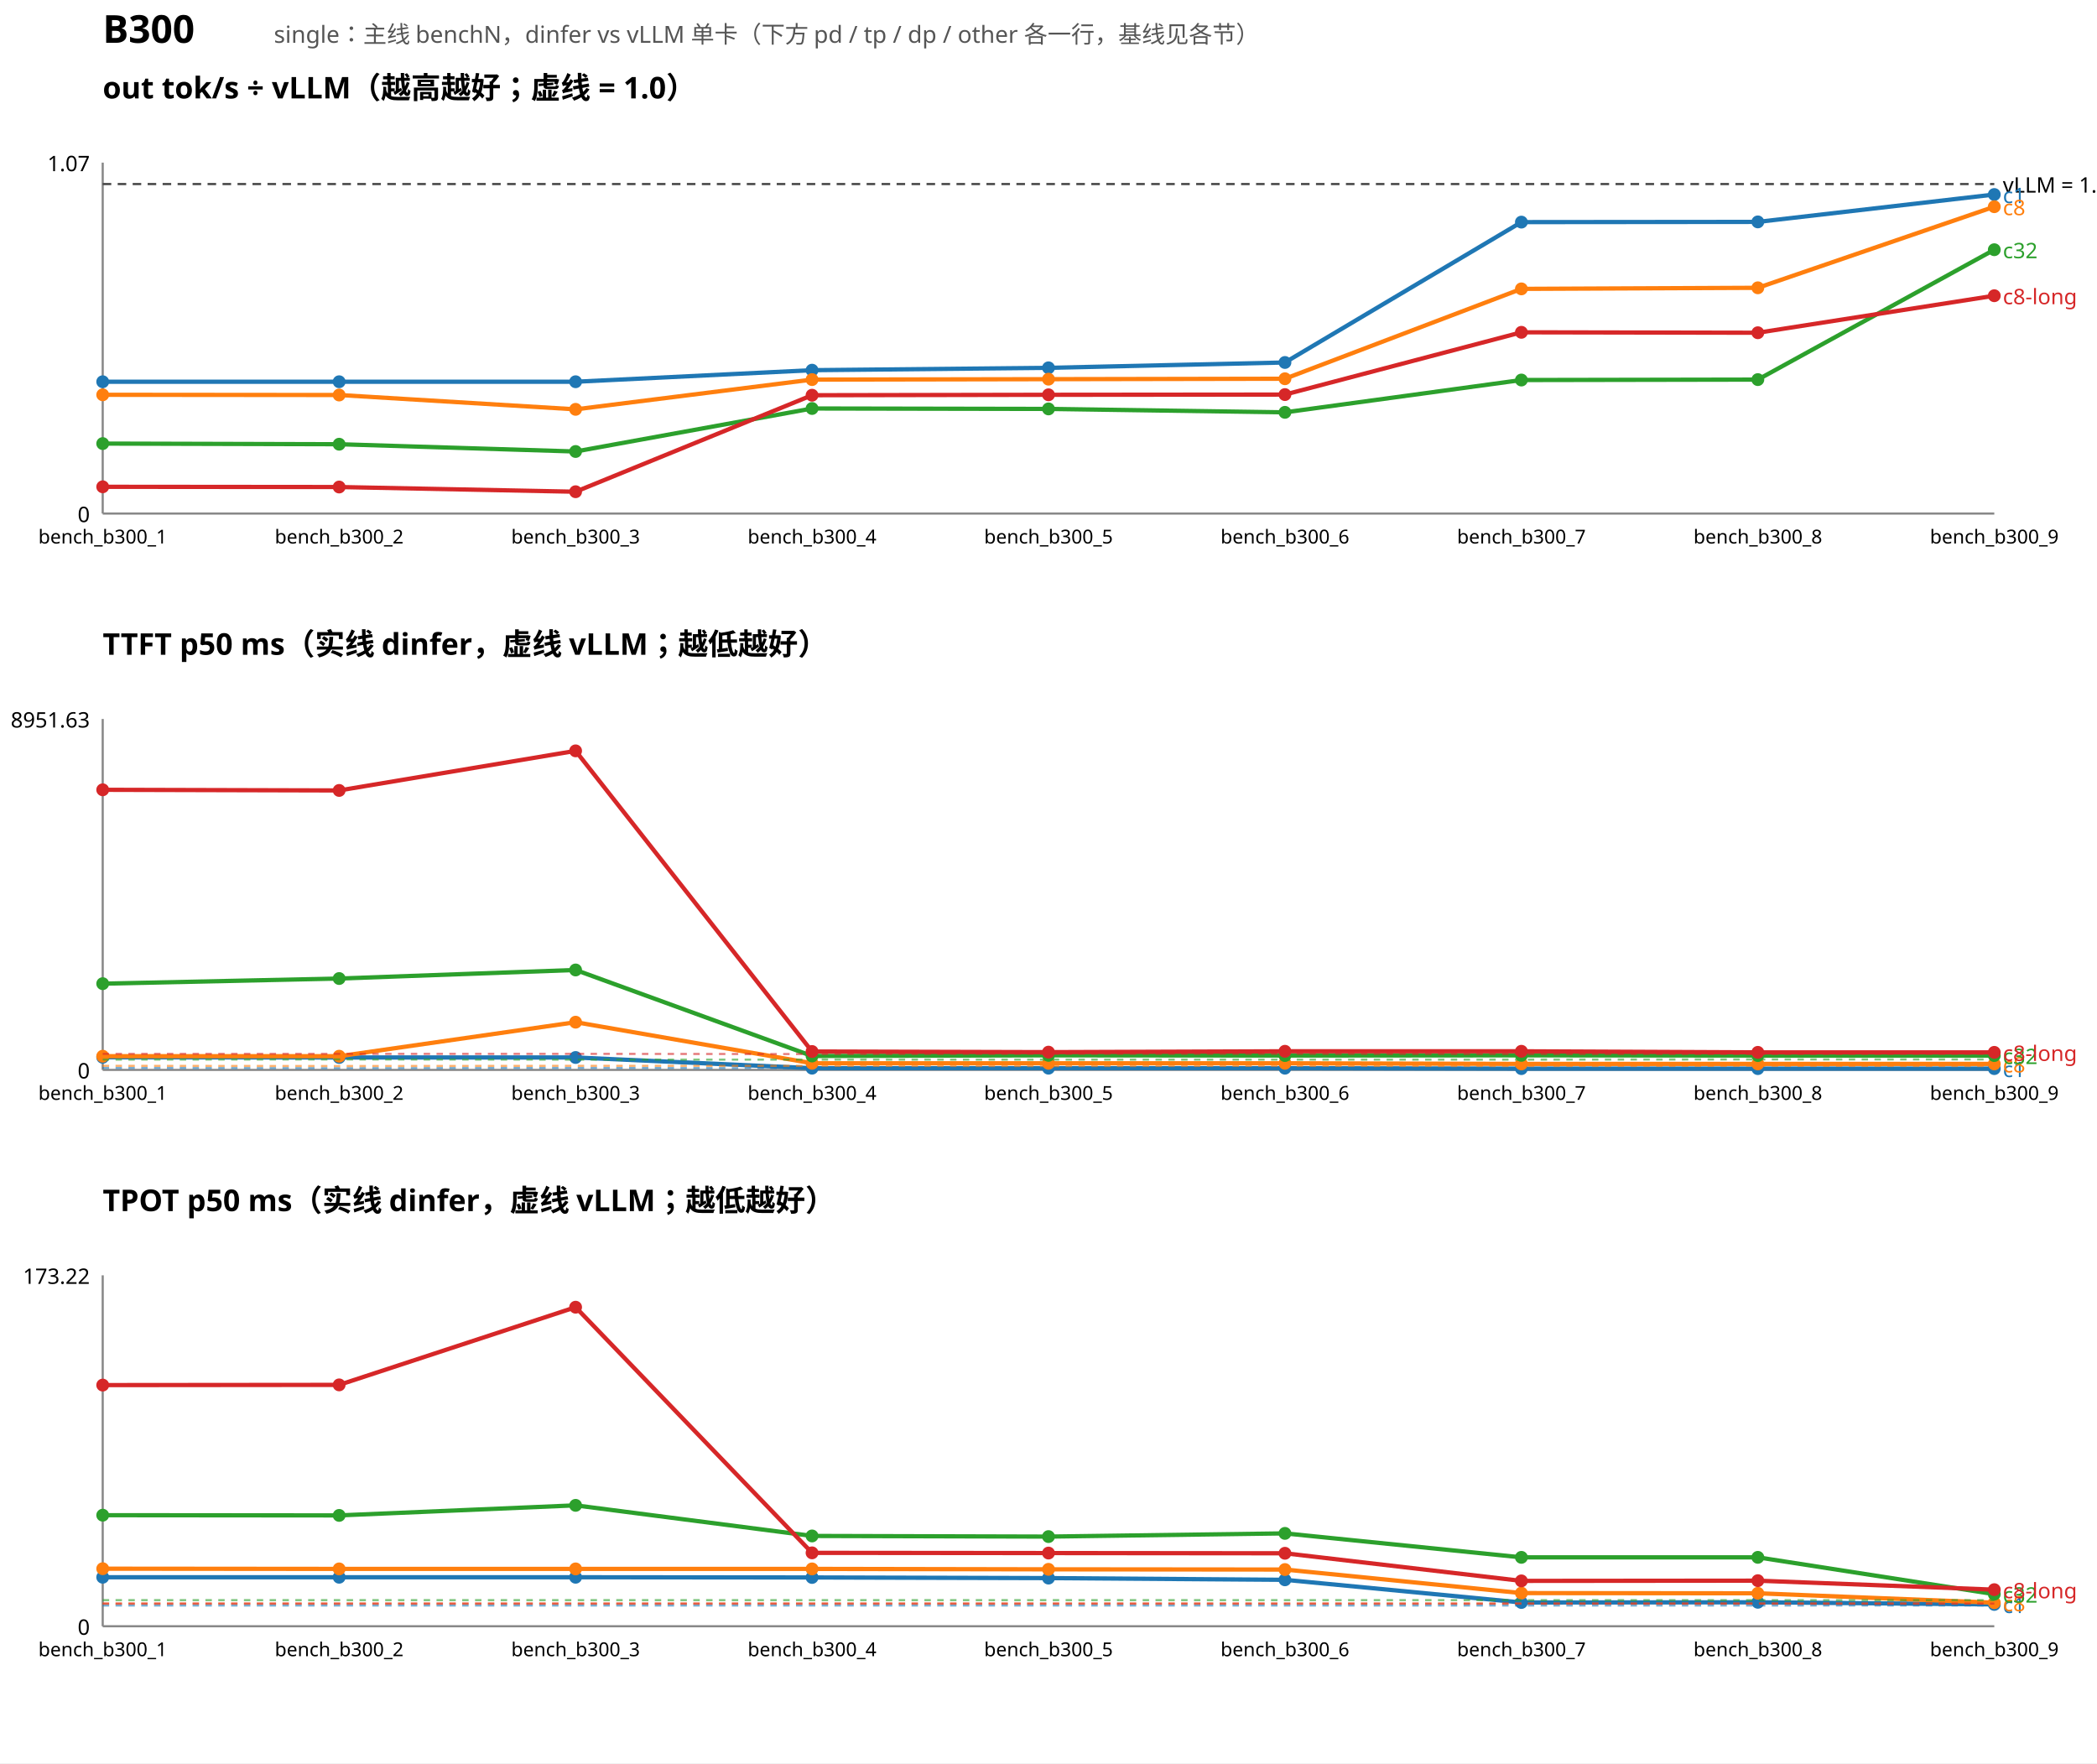
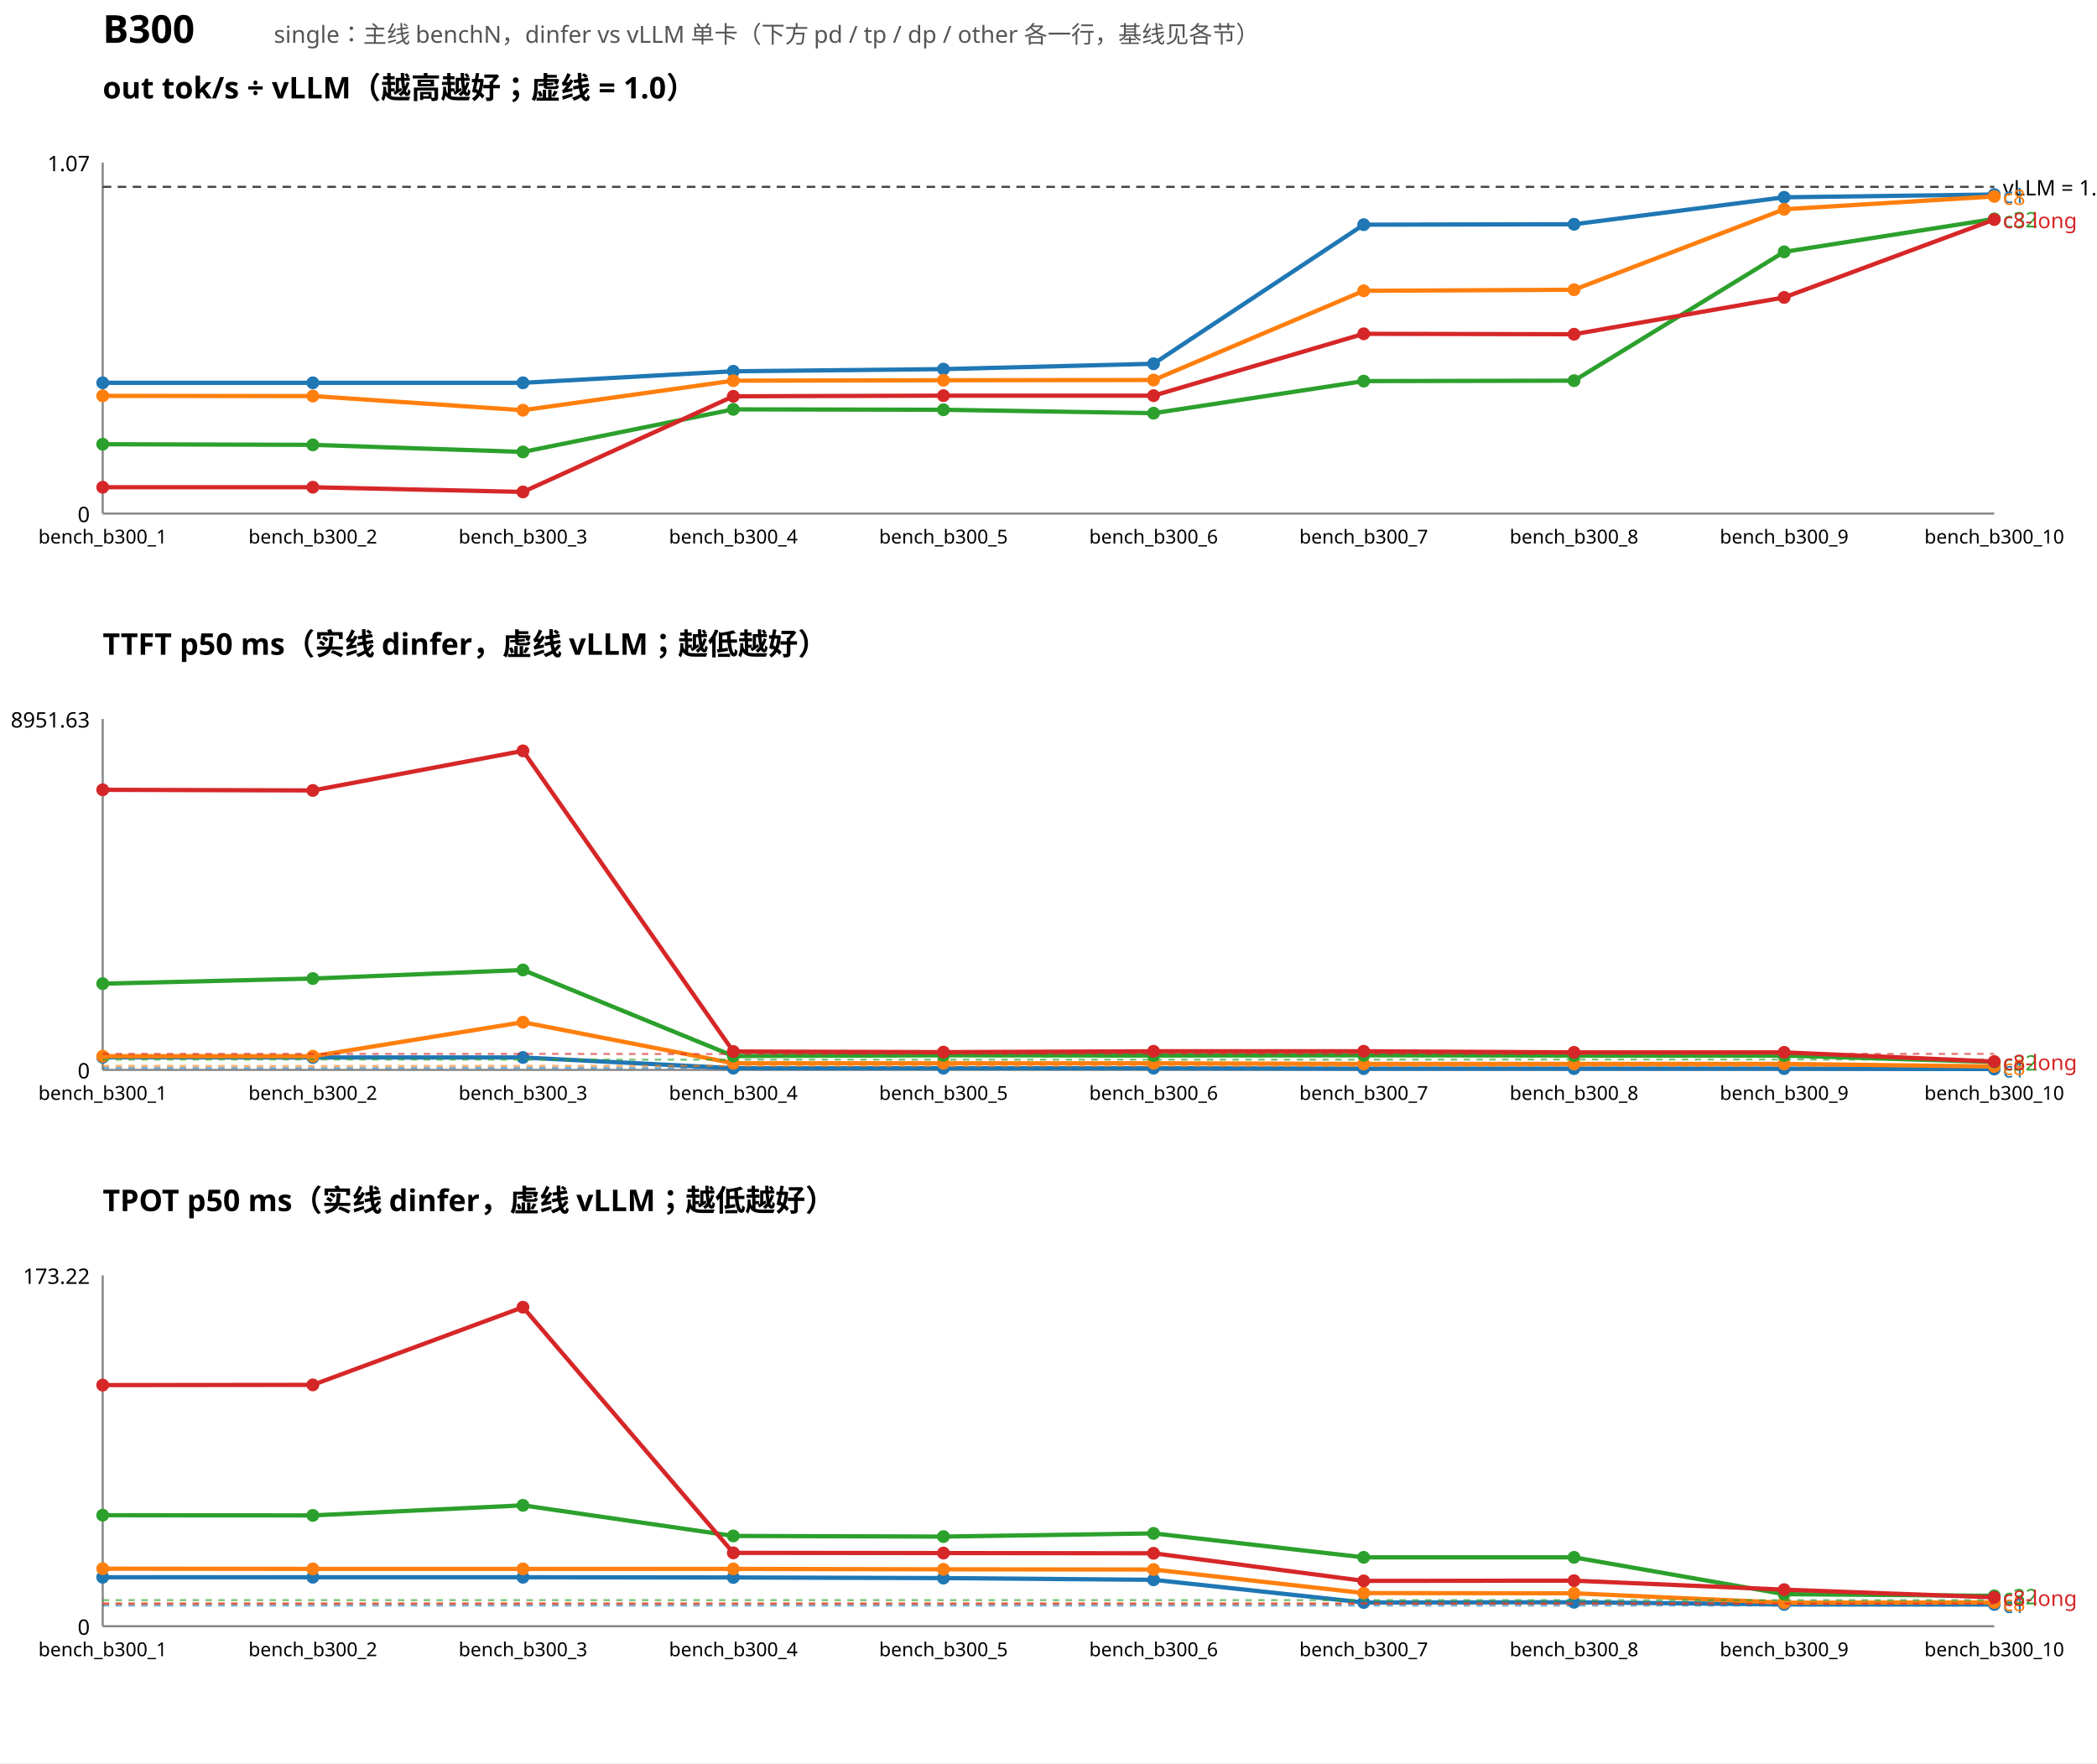
<svg xmlns="http://www.w3.org/2000/svg" width="980" height="824" font-family="sans-serif">
  <rect width="980" height="824" fill="white" />
  <text x="48" y="20" font-size="18" font-weight="bold">B300</text>
  <text x="128" y="20" font-size="11" fill="#555">single：主线 benchN，dinfer vs vLLM 单卡（下方 pd / tp / dp / other 各一行，基线见各节）</text>
  <text x="48" y="46" font-size="14" font-weight="bold">out tok/s ÷ vLLM（越高越好；虚线 = 1.0）</text>
  <line x1="48" y1="240.0" x2="932" y2="240.0" stroke="#888" />
  <line x1="48" y1="76" x2="48" y2="240.0" stroke="#888" />
  <text x="42" y="80" font-size="10" text-anchor="end">1.07</text>
  <text x="42" y="244.0" font-size="10" text-anchor="end">0</text>
-   <line x1="48" y1="86.011" x2="932" y2="86.011" stroke="#444" stroke-dasharray="4 3" />
-   <text x="936" y="90.011" font-size="10">vLLM = 1.0</text>
-   <polyline points="48.0,178.4 158.5,178.4 269.0,178.4 379.5,173.0 490.0,171.9 600.5,169.4 711.0,103.8 821.5,103.7 932.0,90.9" fill="none" stroke="#1f77b4" stroke-width="2" />
-   <circle cx="48.0" cy="178.4" r="3" fill="#1f77b4" />
-   <circle cx="158.5" cy="178.4" r="3" fill="#1f77b4" />
-   <circle cx="269.0" cy="178.4" r="3" fill="#1f77b4" />
-   <circle cx="379.5" cy="173.0" r="3" fill="#1f77b4" />
-   <circle cx="490.0" cy="171.9" r="3" fill="#1f77b4" />
-   <circle cx="600.5" cy="169.4" r="3" fill="#1f77b4" />
-   <circle cx="711.0" cy="103.8" r="3" fill="#1f77b4" />
-   <circle cx="821.5" cy="103.7" r="3" fill="#1f77b4" />
+   <line x1="48" y1="87.321" x2="932" y2="87.321" stroke="#444" stroke-dasharray="4 3" />
+   <text x="936" y="91.321" font-size="10">vLLM = 1.0</text>
+   <polyline points="48.0,178.9 146.2,178.9 244.4,178.9 342.7,173.5 440.9,172.5 539.1,170.0 637.3,105.0 735.6,104.8 833.8,92.2 932.0,90.9" fill="none" stroke="#1f77b4" stroke-width="2" />
+   <circle cx="48.0" cy="178.9" r="3" fill="#1f77b4" />
+   <circle cx="146.2" cy="178.9" r="3" fill="#1f77b4" />
+   <circle cx="244.4" cy="178.9" r="3" fill="#1f77b4" />
+   <circle cx="342.7" cy="173.5" r="3" fill="#1f77b4" />
+   <circle cx="440.9" cy="172.5" r="3" fill="#1f77b4" />
+   <circle cx="539.1" cy="170.0" r="3" fill="#1f77b4" />
+   <circle cx="637.3" cy="105.0" r="3" fill="#1f77b4" />
+   <circle cx="735.6" cy="104.8" r="3" fill="#1f77b4" />
+   <circle cx="833.8" cy="92.2" r="3" fill="#1f77b4" />
  <circle cx="932.0" cy="90.9" r="3" fill="#1f77b4" />
  <text x="936" y="94.909" font-size="10" fill="#1f77b4">c1</text>
-   <polyline points="48.0,184.5 158.5,184.6 269.0,191.3 379.5,177.4 490.0,177.2 600.5,177.0 711.0,135.0 821.5,134.5 932.0,96.6" fill="none" stroke="#ff7f0e" stroke-width="2" />
-   <circle cx="48.0" cy="184.5" r="3" fill="#ff7f0e" />
-   <circle cx="158.5" cy="184.6" r="3" fill="#ff7f0e" />
-   <circle cx="269.0" cy="191.3" r="3" fill="#ff7f0e" />
-   <circle cx="379.5" cy="177.4" r="3" fill="#ff7f0e" />
-   <circle cx="490.0" cy="177.2" r="3" fill="#ff7f0e" />
-   <circle cx="600.5" cy="177.0" r="3" fill="#ff7f0e" />
-   <circle cx="711.0" cy="135.0" r="3" fill="#ff7f0e" />
-   <circle cx="821.5" cy="134.5" r="3" fill="#ff7f0e" />
-   <circle cx="932.0" cy="96.6" r="3" fill="#ff7f0e" />
-   <text x="936" y="100.561" font-size="10" fill="#ff7f0e">c8</text>
-   <polyline points="48.0,207.3 158.5,207.6 269.0,211.0 379.5,190.9 490.0,191.1 600.5,192.7 711.0,177.6 821.5,177.4 932.0,116.7" fill="none" stroke="#2ca02c" stroke-width="2" />
-   <circle cx="48.0" cy="207.3" r="3" fill="#2ca02c" />
-   <circle cx="158.5" cy="207.6" r="3" fill="#2ca02c" />
-   <circle cx="269.0" cy="211.0" r="3" fill="#2ca02c" />
-   <circle cx="379.5" cy="190.9" r="3" fill="#2ca02c" />
-   <circle cx="490.0" cy="191.1" r="3" fill="#2ca02c" />
-   <circle cx="600.5" cy="192.7" r="3" fill="#2ca02c" />
-   <circle cx="711.0" cy="177.6" r="3" fill="#2ca02c" />
-   <circle cx="821.5" cy="177.4" r="3" fill="#2ca02c" />
-   <circle cx="932.0" cy="116.7" r="3" fill="#2ca02c" />
-   <text x="936" y="120.673" font-size="10" fill="#2ca02c">c32</text>
-   <polyline points="48.0,227.5 158.5,227.6 269.0,229.8 379.5,184.7 490.0,184.5 600.5,184.4 711.0,155.3 821.5,155.5 932.0,138.2" fill="none" stroke="#d62728" stroke-width="2" />
-   <circle cx="48.0" cy="227.5" r="3" fill="#d62728" />
-   <circle cx="158.5" cy="227.6" r="3" fill="#d62728" />
-   <circle cx="269.0" cy="229.8" r="3" fill="#d62728" />
-   <circle cx="379.5" cy="184.7" r="3" fill="#d62728" />
-   <circle cx="490.0" cy="184.5" r="3" fill="#d62728" />
-   <circle cx="600.5" cy="184.4" r="3" fill="#d62728" />
-   <circle cx="711.0" cy="155.3" r="3" fill="#d62728" />
-   <circle cx="821.5" cy="155.5" r="3" fill="#d62728" />
-   <circle cx="932.0" cy="138.2" r="3" fill="#d62728" />
-   <text x="936" y="142.173" font-size="10" fill="#d62728">c8-long</text>
+   <polyline points="48.0,185.0 146.2,185.1 244.4,191.7 342.7,177.9 440.9,177.7 539.1,177.6 637.3,135.9 735.6,135.4 833.8,97.8 932.0,91.8" fill="none" stroke="#ff7f0e" stroke-width="2" />
+   <circle cx="48.0" cy="185.0" r="3" fill="#ff7f0e" />
+   <circle cx="146.2" cy="185.1" r="3" fill="#ff7f0e" />
+   <circle cx="244.4" cy="191.7" r="3" fill="#ff7f0e" />
+   <circle cx="342.7" cy="177.9" r="3" fill="#ff7f0e" />
+   <circle cx="440.9" cy="177.7" r="3" fill="#ff7f0e" />
+   <circle cx="539.1" cy="177.6" r="3" fill="#ff7f0e" />
+   <circle cx="637.3" cy="135.9" r="3" fill="#ff7f0e" />
+   <circle cx="735.6" cy="135.4" r="3" fill="#ff7f0e" />
+   <circle cx="833.8" cy="97.8" r="3" fill="#ff7f0e" />
+   <circle cx="932.0" cy="91.8" r="3" fill="#ff7f0e" />
+   <text x="936" y="95.761" font-size="10" fill="#ff7f0e">c8</text>
+   <polyline points="48.0,207.6 146.2,207.9 244.4,211.2 342.7,191.3 440.9,191.5 539.1,193.1 637.3,178.1 735.6,177.9 833.8,117.7 932.0,102.3" fill="none" stroke="#2ca02c" stroke-width="2" />
+   <circle cx="48.0" cy="207.6" r="3" fill="#2ca02c" />
+   <circle cx="146.2" cy="207.9" r="3" fill="#2ca02c" />
+   <circle cx="244.4" cy="211.2" r="3" fill="#2ca02c" />
+   <circle cx="342.7" cy="191.3" r="3" fill="#2ca02c" />
+   <circle cx="440.9" cy="191.5" r="3" fill="#2ca02c" />
+   <circle cx="539.1" cy="193.1" r="3" fill="#2ca02c" />
+   <circle cx="637.3" cy="178.1" r="3" fill="#2ca02c" />
+   <circle cx="735.6" cy="177.9" r="3" fill="#2ca02c" />
+   <circle cx="833.8" cy="117.7" r="3" fill="#2ca02c" />
+   <circle cx="932.0" cy="102.3" r="3" fill="#2ca02c" />
+   <text x="936" y="106.278" font-size="10" fill="#2ca02c">c32</text>
+   <polyline points="48.0,227.7 146.2,227.7 244.4,229.9 342.7,185.2 440.9,184.9 539.1,184.9 637.3,156.0 735.6,156.2 833.8,139.0 932.0,102.6" fill="none" stroke="#d62728" stroke-width="2" />
+   <circle cx="48.0" cy="227.7" r="3" fill="#d62728" />
+   <circle cx="146.2" cy="227.7" r="3" fill="#d62728" />
+   <circle cx="244.4" cy="229.9" r="3" fill="#d62728" />
+   <circle cx="342.7" cy="185.2" r="3" fill="#d62728" />
+   <circle cx="440.9" cy="184.9" r="3" fill="#d62728" />
+   <circle cx="539.1" cy="184.9" r="3" fill="#d62728" />
+   <circle cx="637.3" cy="156.0" r="3" fill="#d62728" />
+   <circle cx="735.6" cy="156.2" r="3" fill="#d62728" />
+   <circle cx="833.8" cy="139.0" r="3" fill="#d62728" />
+   <circle cx="932.0" cy="102.6" r="3" fill="#d62728" />
+   <text x="936" y="106.635" font-size="10" fill="#d62728">c8-long</text>
  <text x="48.0" y="254.0" font-size="9" text-anchor="middle">bench_b300_1</text>
-   <text x="158.5" y="254.0" font-size="9" text-anchor="middle">bench_b300_2</text>
-   <text x="269.0" y="254.0" font-size="9" text-anchor="middle">bench_b300_3</text>
-   <text x="379.5" y="254.0" font-size="9" text-anchor="middle">bench_b300_4</text>
-   <text x="490.0" y="254.0" font-size="9" text-anchor="middle">bench_b300_5</text>
-   <text x="600.5" y="254.0" font-size="9" text-anchor="middle">bench_b300_6</text>
-   <text x="711.0" y="254.0" font-size="9" text-anchor="middle">bench_b300_7</text>
-   <text x="821.5" y="254.0" font-size="9" text-anchor="middle">bench_b300_8</text>
-   <text x="932.0" y="254.0" font-size="9" text-anchor="middle">bench_b300_9</text>
+   <text x="146.2" y="254.0" font-size="9" text-anchor="middle">bench_b300_2</text>
+   <text x="244.4" y="254.0" font-size="9" text-anchor="middle">bench_b300_3</text>
+   <text x="342.7" y="254.0" font-size="9" text-anchor="middle">bench_b300_4</text>
+   <text x="440.9" y="254.0" font-size="9" text-anchor="middle">bench_b300_5</text>
+   <text x="539.1" y="254.0" font-size="9" text-anchor="middle">bench_b300_6</text>
+   <text x="637.3" y="254.0" font-size="9" text-anchor="middle">bench_b300_7</text>
+   <text x="735.6" y="254.0" font-size="9" text-anchor="middle">bench_b300_8</text>
+   <text x="833.8" y="254.0" font-size="9" text-anchor="middle">bench_b300_9</text>
+   <text x="932.0" y="254.0" font-size="9" text-anchor="middle">bench_b300_10</text>
  <text x="48" y="306" font-size="14" font-weight="bold">TTFT p50 ms（实线 dinfer，虚线 vLLM；越低越好）</text>
  <line x1="48" y1="500.0" x2="932" y2="500.0" stroke="#888" />
  <line x1="48" y1="336" x2="48" y2="500.0" stroke="#888" />
  <text x="42" y="340" font-size="10" text-anchor="end">8951.63</text>
  <text x="42" y="504.0" font-size="10" text-anchor="end">0</text>
-   <polyline points="48.0,494.1 158.5,494.2 269.0,494.2 379.5,499.2 490.0,499.2 600.5,499.2 711.0,499.4 821.5,499.4 932.0,499.4" fill="none" stroke="#1f77b4" stroke-width="2" />
+   <polyline points="48.0,494.1 146.2,494.2 244.4,494.2 342.7,499.2 440.9,499.2 539.1,499.2 637.3,499.4 735.6,499.4 833.8,499.4 932.0,499.6" fill="none" stroke="#1f77b4" stroke-width="2" />
  <circle cx="48.0" cy="494.1" r="3" fill="#1f77b4" />
-   <circle cx="158.5" cy="494.2" r="3" fill="#1f77b4" />
-   <circle cx="269.0" cy="494.2" r="3" fill="#1f77b4" />
-   <circle cx="379.5" cy="499.2" r="3" fill="#1f77b4" />
-   <circle cx="490.0" cy="499.2" r="3" fill="#1f77b4" />
-   <circle cx="600.5" cy="499.2" r="3" fill="#1f77b4" />
-   <circle cx="711.0" cy="499.4" r="3" fill="#1f77b4" />
-   <circle cx="821.5" cy="499.4" r="3" fill="#1f77b4" />
-   <circle cx="932.0" cy="499.4" r="3" fill="#1f77b4" />
-   <polyline points="48.0,499.1 158.5,499.2 269.0,499.1 379.5,499.2 490.0,499.2 600.5,499.1 711.0,499.2 821.5,499.1 932.0,499.1" fill="none" stroke="#1f77b4" stroke-width="1" stroke-dasharray="3 3" opacity="0.6" />
-   <text x="936" y="503.355" font-size="10" fill="#1f77b4">c1</text>
-   <polyline points="48.0,493.6 158.5,493.6 269.0,477.7 379.5,496.9 490.0,496.9 600.5,496.9 711.0,497.2 821.5,497.2 932.0,497.2" fill="none" stroke="#ff7f0e" stroke-width="2" />
+   <circle cx="146.2" cy="494.2" r="3" fill="#1f77b4" />
+   <circle cx="244.4" cy="494.2" r="3" fill="#1f77b4" />
+   <circle cx="342.7" cy="499.2" r="3" fill="#1f77b4" />
+   <circle cx="440.9" cy="499.2" r="3" fill="#1f77b4" />
+   <circle cx="539.1" cy="499.2" r="3" fill="#1f77b4" />
+   <circle cx="637.3" cy="499.4" r="3" fill="#1f77b4" />
+   <circle cx="735.6" cy="499.4" r="3" fill="#1f77b4" />
+   <circle cx="833.8" cy="499.4" r="3" fill="#1f77b4" />
+   <circle cx="932.0" cy="499.6" r="3" fill="#1f77b4" />
+   <polyline points="48.0,499.1 146.2,499.2 244.4,499.1 342.7,499.2 440.9,499.2 539.1,499.1 637.3,499.2 735.6,499.1 833.8,499.1 932.0,499.1" fill="none" stroke="#1f77b4" stroke-width="1" stroke-dasharray="3 3" opacity="0.6" />
+   <text x="936" y="503.595" font-size="10" fill="#1f77b4">c1</text>
+   <polyline points="48.0,493.6 146.2,493.6 244.4,477.7 342.7,496.9 440.9,496.9 539.1,496.9 637.3,497.2 735.6,497.2 833.8,497.2 932.0,498.4" fill="none" stroke="#ff7f0e" stroke-width="2" />
  <circle cx="48.0" cy="493.6" r="3" fill="#ff7f0e" />
-   <circle cx="158.5" cy="493.6" r="3" fill="#ff7f0e" />
-   <circle cx="269.0" cy="477.7" r="3" fill="#ff7f0e" />
-   <circle cx="379.5" cy="496.9" r="3" fill="#ff7f0e" />
-   <circle cx="490.0" cy="496.9" r="3" fill="#ff7f0e" />
-   <circle cx="600.5" cy="496.9" r="3" fill="#ff7f0e" />
-   <circle cx="711.0" cy="497.2" r="3" fill="#ff7f0e" />
-   <circle cx="821.5" cy="497.2" r="3" fill="#ff7f0e" />
-   <circle cx="932.0" cy="497.2" r="3" fill="#ff7f0e" />
-   <polyline points="48.0,498.1 158.5,498.2 269.0,498.1 379.5,498.1 490.0,498.2 600.5,498.1 711.0,498.2 821.5,498.1 932.0,498.2" fill="none" stroke="#ff7f0e" stroke-width="1" stroke-dasharray="3 3" opacity="0.6" />
-   <text x="936" y="501.199" font-size="10" fill="#ff7f0e">c8</text>
-   <polyline points="48.0,459.7 158.5,457.3 269.0,453.3 379.5,493.5 490.0,493.2 600.5,493.3 711.0,493.2 821.5,493.3 932.0,493.3" fill="none" stroke="#2ca02c" stroke-width="2" />
+   <circle cx="146.2" cy="493.6" r="3" fill="#ff7f0e" />
+   <circle cx="244.4" cy="477.7" r="3" fill="#ff7f0e" />
+   <circle cx="342.7" cy="496.9" r="3" fill="#ff7f0e" />
+   <circle cx="440.9" cy="496.9" r="3" fill="#ff7f0e" />
+   <circle cx="539.1" cy="496.9" r="3" fill="#ff7f0e" />
+   <circle cx="637.3" cy="497.2" r="3" fill="#ff7f0e" />
+   <circle cx="735.6" cy="497.2" r="3" fill="#ff7f0e" />
+   <circle cx="833.8" cy="497.2" r="3" fill="#ff7f0e" />
+   <circle cx="932.0" cy="498.4" r="3" fill="#ff7f0e" />
+   <polyline points="48.0,498.1 146.2,498.2 244.4,498.1 342.7,498.1 440.9,498.2 539.1,498.1 637.3,498.2 735.6,498.1 833.8,498.2 932.0,498.1" fill="none" stroke="#ff7f0e" stroke-width="1" stroke-dasharray="3 3" opacity="0.6" />
+   <text x="936" y="502.426" font-size="10" fill="#ff7f0e">c8</text>
+   <polyline points="48.0,459.7 146.2,457.3 244.4,453.3 342.7,493.5 440.9,493.2 539.1,493.3 637.3,493.2 735.6,493.3 833.8,493.3 932.0,496.3" fill="none" stroke="#2ca02c" stroke-width="2" />
  <circle cx="48.0" cy="459.7" r="3" fill="#2ca02c" />
-   <circle cx="158.5" cy="457.3" r="3" fill="#2ca02c" />
-   <circle cx="269.0" cy="453.3" r="3" fill="#2ca02c" />
-   <circle cx="379.5" cy="493.5" r="3" fill="#2ca02c" />
-   <circle cx="490.0" cy="493.2" r="3" fill="#2ca02c" />
-   <circle cx="600.5" cy="493.3" r="3" fill="#2ca02c" />
-   <circle cx="711.0" cy="493.2" r="3" fill="#2ca02c" />
-   <circle cx="821.5" cy="493.3" r="3" fill="#2ca02c" />
-   <circle cx="932.0" cy="493.3" r="3" fill="#2ca02c" />
-   <polyline points="48.0,495.2 158.5,495.1 269.0,495.2 379.5,495.2 490.0,495.2 600.5,495.2 711.0,495.2 821.5,495.1 932.0,495.1" fill="none" stroke="#2ca02c" stroke-width="1" stroke-dasharray="3 3" opacity="0.6" />
-   <text x="936" y="497.271" font-size="10" fill="#2ca02c">c32</text>
-   <polyline points="48.0,369.1 158.5,369.4 269.0,350.9 379.5,491.4 490.0,491.7 600.5,491.3 711.0,491.3 821.5,491.8 932.0,491.8" fill="none" stroke="#d62728" stroke-width="2" />
+   <circle cx="146.2" cy="457.3" r="3" fill="#2ca02c" />
+   <circle cx="244.4" cy="453.3" r="3" fill="#2ca02c" />
+   <circle cx="342.7" cy="493.5" r="3" fill="#2ca02c" />
+   <circle cx="440.9" cy="493.2" r="3" fill="#2ca02c" />
+   <circle cx="539.1" cy="493.3" r="3" fill="#2ca02c" />
+   <circle cx="637.3" cy="493.2" r="3" fill="#2ca02c" />
+   <circle cx="735.6" cy="493.3" r="3" fill="#2ca02c" />
+   <circle cx="833.8" cy="493.3" r="3" fill="#2ca02c" />
+   <circle cx="932.0" cy="496.3" r="3" fill="#2ca02c" />
+   <polyline points="48.0,495.2 146.2,495.1 244.4,495.2 342.7,495.2 440.9,495.2 539.1,495.2 637.3,495.2 735.6,495.1 833.8,495.1 932.0,495.2" fill="none" stroke="#2ca02c" stroke-width="1" stroke-dasharray="3 3" opacity="0.6" />
+   <text x="936" y="500.306" font-size="10" fill="#2ca02c">c32</text>
+   <polyline points="48.0,369.1 146.2,369.4 244.4,350.9 342.7,491.4 440.9,491.7 539.1,491.3 637.3,491.3 735.6,491.8 833.8,491.8 932.0,496.1" fill="none" stroke="#d62728" stroke-width="2" />
  <circle cx="48.0" cy="369.1" r="3" fill="#d62728" />
-   <circle cx="158.5" cy="369.4" r="3" fill="#d62728" />
-   <circle cx="269.0" cy="350.9" r="3" fill="#d62728" />
-   <circle cx="379.5" cy="491.4" r="3" fill="#d62728" />
-   <circle cx="490.0" cy="491.7" r="3" fill="#d62728" />
-   <circle cx="600.5" cy="491.3" r="3" fill="#d62728" />
-   <circle cx="711.0" cy="491.3" r="3" fill="#d62728" />
-   <circle cx="821.5" cy="491.8" r="3" fill="#d62728" />
-   <circle cx="932.0" cy="491.8" r="3" fill="#d62728" />
-   <polyline points="48.0,492.5 158.5,492.5 269.0,492.5 379.5,492.6 490.0,492.5 600.5,492.5 711.0,492.6 821.5,492.6 932.0,492.5" fill="none" stroke="#d62728" stroke-width="1" stroke-dasharray="3 3" opacity="0.6" />
-   <text x="936" y="495.802" font-size="10" fill="#d62728">c8-long</text>
+   <circle cx="146.2" cy="369.4" r="3" fill="#d62728" />
+   <circle cx="244.4" cy="350.9" r="3" fill="#d62728" />
+   <circle cx="342.7" cy="491.4" r="3" fill="#d62728" />
+   <circle cx="440.9" cy="491.7" r="3" fill="#d62728" />
+   <circle cx="539.1" cy="491.3" r="3" fill="#d62728" />
+   <circle cx="637.3" cy="491.3" r="3" fill="#d62728" />
+   <circle cx="735.6" cy="491.8" r="3" fill="#d62728" />
+   <circle cx="833.8" cy="491.8" r="3" fill="#d62728" />
+   <circle cx="932.0" cy="496.1" r="3" fill="#d62728" />
+   <polyline points="48.0,492.5 146.2,492.5 244.4,492.5 342.7,492.6 440.9,492.5 539.1,492.5 637.3,492.6 735.6,492.6 833.8,492.5 932.0,492.5" fill="none" stroke="#d62728" stroke-width="1" stroke-dasharray="3 3" opacity="0.6" />
+   <text x="936" y="500.076" font-size="10" fill="#d62728">c8-long</text>
  <text x="48.0" y="514.0" font-size="9" text-anchor="middle">bench_b300_1</text>
-   <text x="158.5" y="514.0" font-size="9" text-anchor="middle">bench_b300_2</text>
-   <text x="269.0" y="514.0" font-size="9" text-anchor="middle">bench_b300_3</text>
-   <text x="379.5" y="514.0" font-size="9" text-anchor="middle">bench_b300_4</text>
-   <text x="490.0" y="514.0" font-size="9" text-anchor="middle">bench_b300_5</text>
-   <text x="600.5" y="514.0" font-size="9" text-anchor="middle">bench_b300_6</text>
-   <text x="711.0" y="514.0" font-size="9" text-anchor="middle">bench_b300_7</text>
-   <text x="821.5" y="514.0" font-size="9" text-anchor="middle">bench_b300_8</text>
-   <text x="932.0" y="514.0" font-size="9" text-anchor="middle">bench_b300_9</text>
+   <text x="146.2" y="514.0" font-size="9" text-anchor="middle">bench_b300_2</text>
+   <text x="244.4" y="514.0" font-size="9" text-anchor="middle">bench_b300_3</text>
+   <text x="342.7" y="514.0" font-size="9" text-anchor="middle">bench_b300_4</text>
+   <text x="440.9" y="514.0" font-size="9" text-anchor="middle">bench_b300_5</text>
+   <text x="539.1" y="514.0" font-size="9" text-anchor="middle">bench_b300_6</text>
+   <text x="637.3" y="514.0" font-size="9" text-anchor="middle">bench_b300_7</text>
+   <text x="735.6" y="514.0" font-size="9" text-anchor="middle">bench_b300_8</text>
+   <text x="833.8" y="514.0" font-size="9" text-anchor="middle">bench_b300_9</text>
+   <text x="932.0" y="514.0" font-size="9" text-anchor="middle">bench_b300_10</text>
  <text x="48" y="566" font-size="14" font-weight="bold">TPOT p50 ms（实线 dinfer，虚线 vLLM；越低越好）</text>
  <line x1="48" y1="760.0" x2="932" y2="760.0" stroke="#888" />
  <line x1="48" y1="596" x2="48" y2="760.0" stroke="#888" />
  <text x="42" y="600" font-size="10" text-anchor="end">173.22</text>
  <text x="42" y="764.0" font-size="10" text-anchor="end">0</text>
-   <polyline points="48.0,737.1 158.5,737.1 269.0,737.1 379.5,737.2 490.0,737.5 600.5,738.3 711.0,748.9 821.5,748.8 932.0,749.8" fill="none" stroke="#1f77b4" stroke-width="2" />
+   <polyline points="48.0,737.1 146.2,737.1 244.4,737.1 342.7,737.2 440.9,737.5 539.1,738.3 637.3,748.9 735.6,748.8 833.8,749.8 932.0,749.8" fill="none" stroke="#1f77b4" stroke-width="2" />
  <circle cx="48.0" cy="737.1" r="3" fill="#1f77b4" />
-   <circle cx="158.5" cy="737.1" r="3" fill="#1f77b4" />
-   <circle cx="269.0" cy="737.1" r="3" fill="#1f77b4" />
-   <circle cx="379.5" cy="737.2" r="3" fill="#1f77b4" />
-   <circle cx="490.0" cy="737.5" r="3" fill="#1f77b4" />
-   <circle cx="600.5" cy="738.3" r="3" fill="#1f77b4" />
-   <circle cx="711.0" cy="748.9" r="3" fill="#1f77b4" />
-   <circle cx="821.5" cy="748.8" r="3" fill="#1f77b4" />
+   <circle cx="146.2" cy="737.1" r="3" fill="#1f77b4" />
+   <circle cx="244.4" cy="737.1" r="3" fill="#1f77b4" />
+   <circle cx="342.7" cy="737.2" r="3" fill="#1f77b4" />
+   <circle cx="440.9" cy="737.5" r="3" fill="#1f77b4" />
+   <circle cx="539.1" cy="738.3" r="3" fill="#1f77b4" />
+   <circle cx="637.3" cy="748.9" r="3" fill="#1f77b4" />
+   <circle cx="735.6" cy="748.8" r="3" fill="#1f77b4" />
+   <circle cx="833.8" cy="749.8" r="3" fill="#1f77b4" />
  <circle cx="932.0" cy="749.8" r="3" fill="#1f77b4" />
-   <polyline points="48.0,750.3 158.5,750.3 269.0,750.3 379.5,750.3 490.0,750.3 600.5,750.3 711.0,750.3 821.5,750.3 932.0,750.3" fill="none" stroke="#1f77b4" stroke-width="1" stroke-dasharray="3 3" opacity="0.6" />
-   <text x="936" y="753.83" font-size="10" fill="#1f77b4">c1</text>
-   <polyline points="48.0,733.1 158.5,733.2 269.0,733.2 379.5,733.2 490.0,733.4 600.5,733.5 711.0,744.5 821.5,744.6 932.0,749.0" fill="none" stroke="#ff7f0e" stroke-width="2" />
+   <polyline points="48.0,750.3 146.2,750.3 244.4,750.3 342.7,750.3 440.9,750.3 539.1,750.3 637.3,750.3 735.6,750.3 833.8,750.3 932.0,750.3" fill="none" stroke="#1f77b4" stroke-width="1" stroke-dasharray="3 3" opacity="0.6" />
+   <text x="936" y="753.827" font-size="10" fill="#1f77b4">c1</text>
+   <polyline points="48.0,733.1 146.2,733.2 244.4,733.2 342.7,733.2 440.9,733.4 539.1,733.5 637.3,744.5 735.6,744.6 833.8,749.0 932.0,748.9" fill="none" stroke="#ff7f0e" stroke-width="2" />
  <circle cx="48.0" cy="733.1" r="3" fill="#ff7f0e" />
-   <circle cx="158.5" cy="733.2" r="3" fill="#ff7f0e" />
-   <circle cx="269.0" cy="733.2" r="3" fill="#ff7f0e" />
-   <circle cx="379.5" cy="733.2" r="3" fill="#ff7f0e" />
-   <circle cx="490.0" cy="733.4" r="3" fill="#ff7f0e" />
-   <circle cx="600.5" cy="733.5" r="3" fill="#ff7f0e" />
-   <circle cx="711.0" cy="744.5" r="3" fill="#ff7f0e" />
-   <circle cx="821.5" cy="744.6" r="3" fill="#ff7f0e" />
-   <circle cx="932.0" cy="749.0" r="3" fill="#ff7f0e" />
-   <polyline points="48.0,749.4 158.5,749.4 269.0,749.4 379.5,749.4 490.0,749.4 600.5,749.4 711.0,749.4 821.5,749.4 932.0,749.4" fill="none" stroke="#ff7f0e" stroke-width="1" stroke-dasharray="3 3" opacity="0.6" />
-   <text x="936" y="752.974" font-size="10" fill="#ff7f0e">c8</text>
-   <polyline points="48.0,708.1 158.5,708.2 269.0,703.5 379.5,717.8 490.0,718.1 600.5,716.6 711.0,727.8 821.5,727.8 932.0,745.0" fill="none" stroke="#2ca02c" stroke-width="2" />
+   <circle cx="146.2" cy="733.2" r="3" fill="#ff7f0e" />
+   <circle cx="244.4" cy="733.2" r="3" fill="#ff7f0e" />
+   <circle cx="342.7" cy="733.2" r="3" fill="#ff7f0e" />
+   <circle cx="440.9" cy="733.4" r="3" fill="#ff7f0e" />
+   <circle cx="539.1" cy="733.5" r="3" fill="#ff7f0e" />
+   <circle cx="637.3" cy="744.5" r="3" fill="#ff7f0e" />
+   <circle cx="735.6" cy="744.6" r="3" fill="#ff7f0e" />
+   <circle cx="833.8" cy="749.0" r="3" fill="#ff7f0e" />
+   <circle cx="932.0" cy="748.9" r="3" fill="#ff7f0e" />
+   <polyline points="48.0,749.4 146.2,749.4 244.4,749.4 342.7,749.4 440.9,749.4 539.1,749.4 637.3,749.4 735.6,749.4 833.8,749.4 932.0,749.4" fill="none" stroke="#ff7f0e" stroke-width="1" stroke-dasharray="3 3" opacity="0.6" />
+   <text x="936" y="752.939" font-size="10" fill="#ff7f0e">c8</text>
+   <polyline points="48.0,708.1 146.2,708.2 244.4,703.5 342.7,717.8 440.9,718.1 539.1,716.6 637.3,727.8 735.6,727.8 833.8,745.0 932.0,745.8" fill="none" stroke="#2ca02c" stroke-width="2" />
  <circle cx="48.0" cy="708.1" r="3" fill="#2ca02c" />
-   <circle cx="158.5" cy="708.2" r="3" fill="#2ca02c" />
-   <circle cx="269.0" cy="703.5" r="3" fill="#2ca02c" />
-   <circle cx="379.5" cy="717.8" r="3" fill="#2ca02c" />
-   <circle cx="490.0" cy="718.1" r="3" fill="#2ca02c" />
-   <circle cx="600.5" cy="716.6" r="3" fill="#2ca02c" />
-   <circle cx="711.0" cy="727.8" r="3" fill="#2ca02c" />
-   <circle cx="821.5" cy="727.8" r="3" fill="#2ca02c" />
-   <circle cx="932.0" cy="745.0" r="3" fill="#2ca02c" />
-   <polyline points="48.0,747.8 158.5,747.8 269.0,747.8 379.5,747.8 490.0,747.8 600.5,747.8 711.0,747.8 821.5,747.8 932.0,747.8" fill="none" stroke="#2ca02c" stroke-width="1" stroke-dasharray="3 3" opacity="0.6" />
-   <text x="936" y="748.956" font-size="10" fill="#2ca02c">c32</text>
-   <polyline points="48.0,647.3 158.5,647.2 269.0,610.9 379.5,725.7 490.0,725.8 600.5,725.9 711.0,738.8 821.5,738.7 932.0,742.9" fill="none" stroke="#d62728" stroke-width="2" />
+   <circle cx="146.2" cy="708.2" r="3" fill="#2ca02c" />
+   <circle cx="244.4" cy="703.5" r="3" fill="#2ca02c" />
+   <circle cx="342.7" cy="717.8" r="3" fill="#2ca02c" />
+   <circle cx="440.9" cy="718.1" r="3" fill="#2ca02c" />
+   <circle cx="539.1" cy="716.6" r="3" fill="#2ca02c" />
+   <circle cx="637.3" cy="727.8" r="3" fill="#2ca02c" />
+   <circle cx="735.6" cy="727.8" r="3" fill="#2ca02c" />
+   <circle cx="833.8" cy="745.0" r="3" fill="#2ca02c" />
+   <circle cx="932.0" cy="745.8" r="3" fill="#2ca02c" />
+   <polyline points="48.0,747.8 146.2,747.8 244.4,747.8 342.7,747.8 440.9,747.8 539.1,747.8 637.3,747.8 735.6,747.8 833.8,747.8 932.0,747.8" fill="none" stroke="#2ca02c" stroke-width="1" stroke-dasharray="3 3" opacity="0.6" />
+   <text x="936" y="749.754" font-size="10" fill="#2ca02c">c32</text>
+   <polyline points="48.0,647.3 146.2,647.2 244.4,610.9 342.7,725.7 440.9,725.8 539.1,725.9 637.3,738.8 735.6,738.7 833.8,742.9 932.0,746.5" fill="none" stroke="#d62728" stroke-width="2" />
  <circle cx="48.0" cy="647.3" r="3" fill="#d62728" />
-   <circle cx="158.5" cy="647.2" r="3" fill="#d62728" />
-   <circle cx="269.0" cy="610.9" r="3" fill="#d62728" />
-   <circle cx="379.5" cy="725.7" r="3" fill="#d62728" />
-   <circle cx="490.0" cy="725.8" r="3" fill="#d62728" />
-   <circle cx="600.5" cy="725.9" r="3" fill="#d62728" />
-   <circle cx="711.0" cy="738.8" r="3" fill="#d62728" />
-   <circle cx="821.5" cy="738.7" r="3" fill="#d62728" />
-   <circle cx="932.0" cy="742.9" r="3" fill="#d62728" />
-   <polyline points="48.0,749.4 158.5,749.4 269.0,749.4 379.5,749.4 490.0,749.4 600.5,749.4 711.0,749.4 821.5,749.4 932.0,749.4" fill="none" stroke="#d62728" stroke-width="1" stroke-dasharray="3 3" opacity="0.6" />
-   <text x="936" y="746.94" font-size="10" fill="#d62728">c8-long</text>
+   <circle cx="146.2" cy="647.2" r="3" fill="#d62728" />
+   <circle cx="244.4" cy="610.9" r="3" fill="#d62728" />
+   <circle cx="342.7" cy="725.7" r="3" fill="#d62728" />
+   <circle cx="440.9" cy="725.8" r="3" fill="#d62728" />
+   <circle cx="539.1" cy="725.9" r="3" fill="#d62728" />
+   <circle cx="637.3" cy="738.8" r="3" fill="#d62728" />
+   <circle cx="735.6" cy="738.7" r="3" fill="#d62728" />
+   <circle cx="833.8" cy="742.9" r="3" fill="#d62728" />
+   <circle cx="932.0" cy="746.5" r="3" fill="#d62728" />
+   <polyline points="48.0,749.4 146.2,749.4 244.4,749.4 342.7,749.4 440.9,749.4 539.1,749.4 637.3,749.4 735.6,749.4 833.8,749.4 932.0,749.4" fill="none" stroke="#d62728" stroke-width="1" stroke-dasharray="3 3" opacity="0.6" />
+   <text x="936" y="750.488" font-size="10" fill="#d62728">c8-long</text>
  <text x="48.0" y="774.0" font-size="9" text-anchor="middle">bench_b300_1</text>
-   <text x="158.5" y="774.0" font-size="9" text-anchor="middle">bench_b300_2</text>
-   <text x="269.0" y="774.0" font-size="9" text-anchor="middle">bench_b300_3</text>
-   <text x="379.5" y="774.0" font-size="9" text-anchor="middle">bench_b300_4</text>
-   <text x="490.0" y="774.0" font-size="9" text-anchor="middle">bench_b300_5</text>
-   <text x="600.5" y="774.0" font-size="9" text-anchor="middle">bench_b300_6</text>
-   <text x="711.0" y="774.0" font-size="9" text-anchor="middle">bench_b300_7</text>
-   <text x="821.5" y="774.0" font-size="9" text-anchor="middle">bench_b300_8</text>
-   <text x="932.0" y="774.0" font-size="9" text-anchor="middle">bench_b300_9</text>
+   <text x="146.2" y="774.0" font-size="9" text-anchor="middle">bench_b300_2</text>
+   <text x="244.4" y="774.0" font-size="9" text-anchor="middle">bench_b300_3</text>
+   <text x="342.7" y="774.0" font-size="9" text-anchor="middle">bench_b300_4</text>
+   <text x="440.9" y="774.0" font-size="9" text-anchor="middle">bench_b300_5</text>
+   <text x="539.1" y="774.0" font-size="9" text-anchor="middle">bench_b300_6</text>
+   <text x="637.3" y="774.0" font-size="9" text-anchor="middle">bench_b300_7</text>
+   <text x="735.6" y="774.0" font-size="9" text-anchor="middle">bench_b300_8</text>
+   <text x="833.8" y="774.0" font-size="9" text-anchor="middle">bench_b300_9</text>
+   <text x="932.0" y="774.0" font-size="9" text-anchor="middle">bench_b300_10</text>
</svg>
